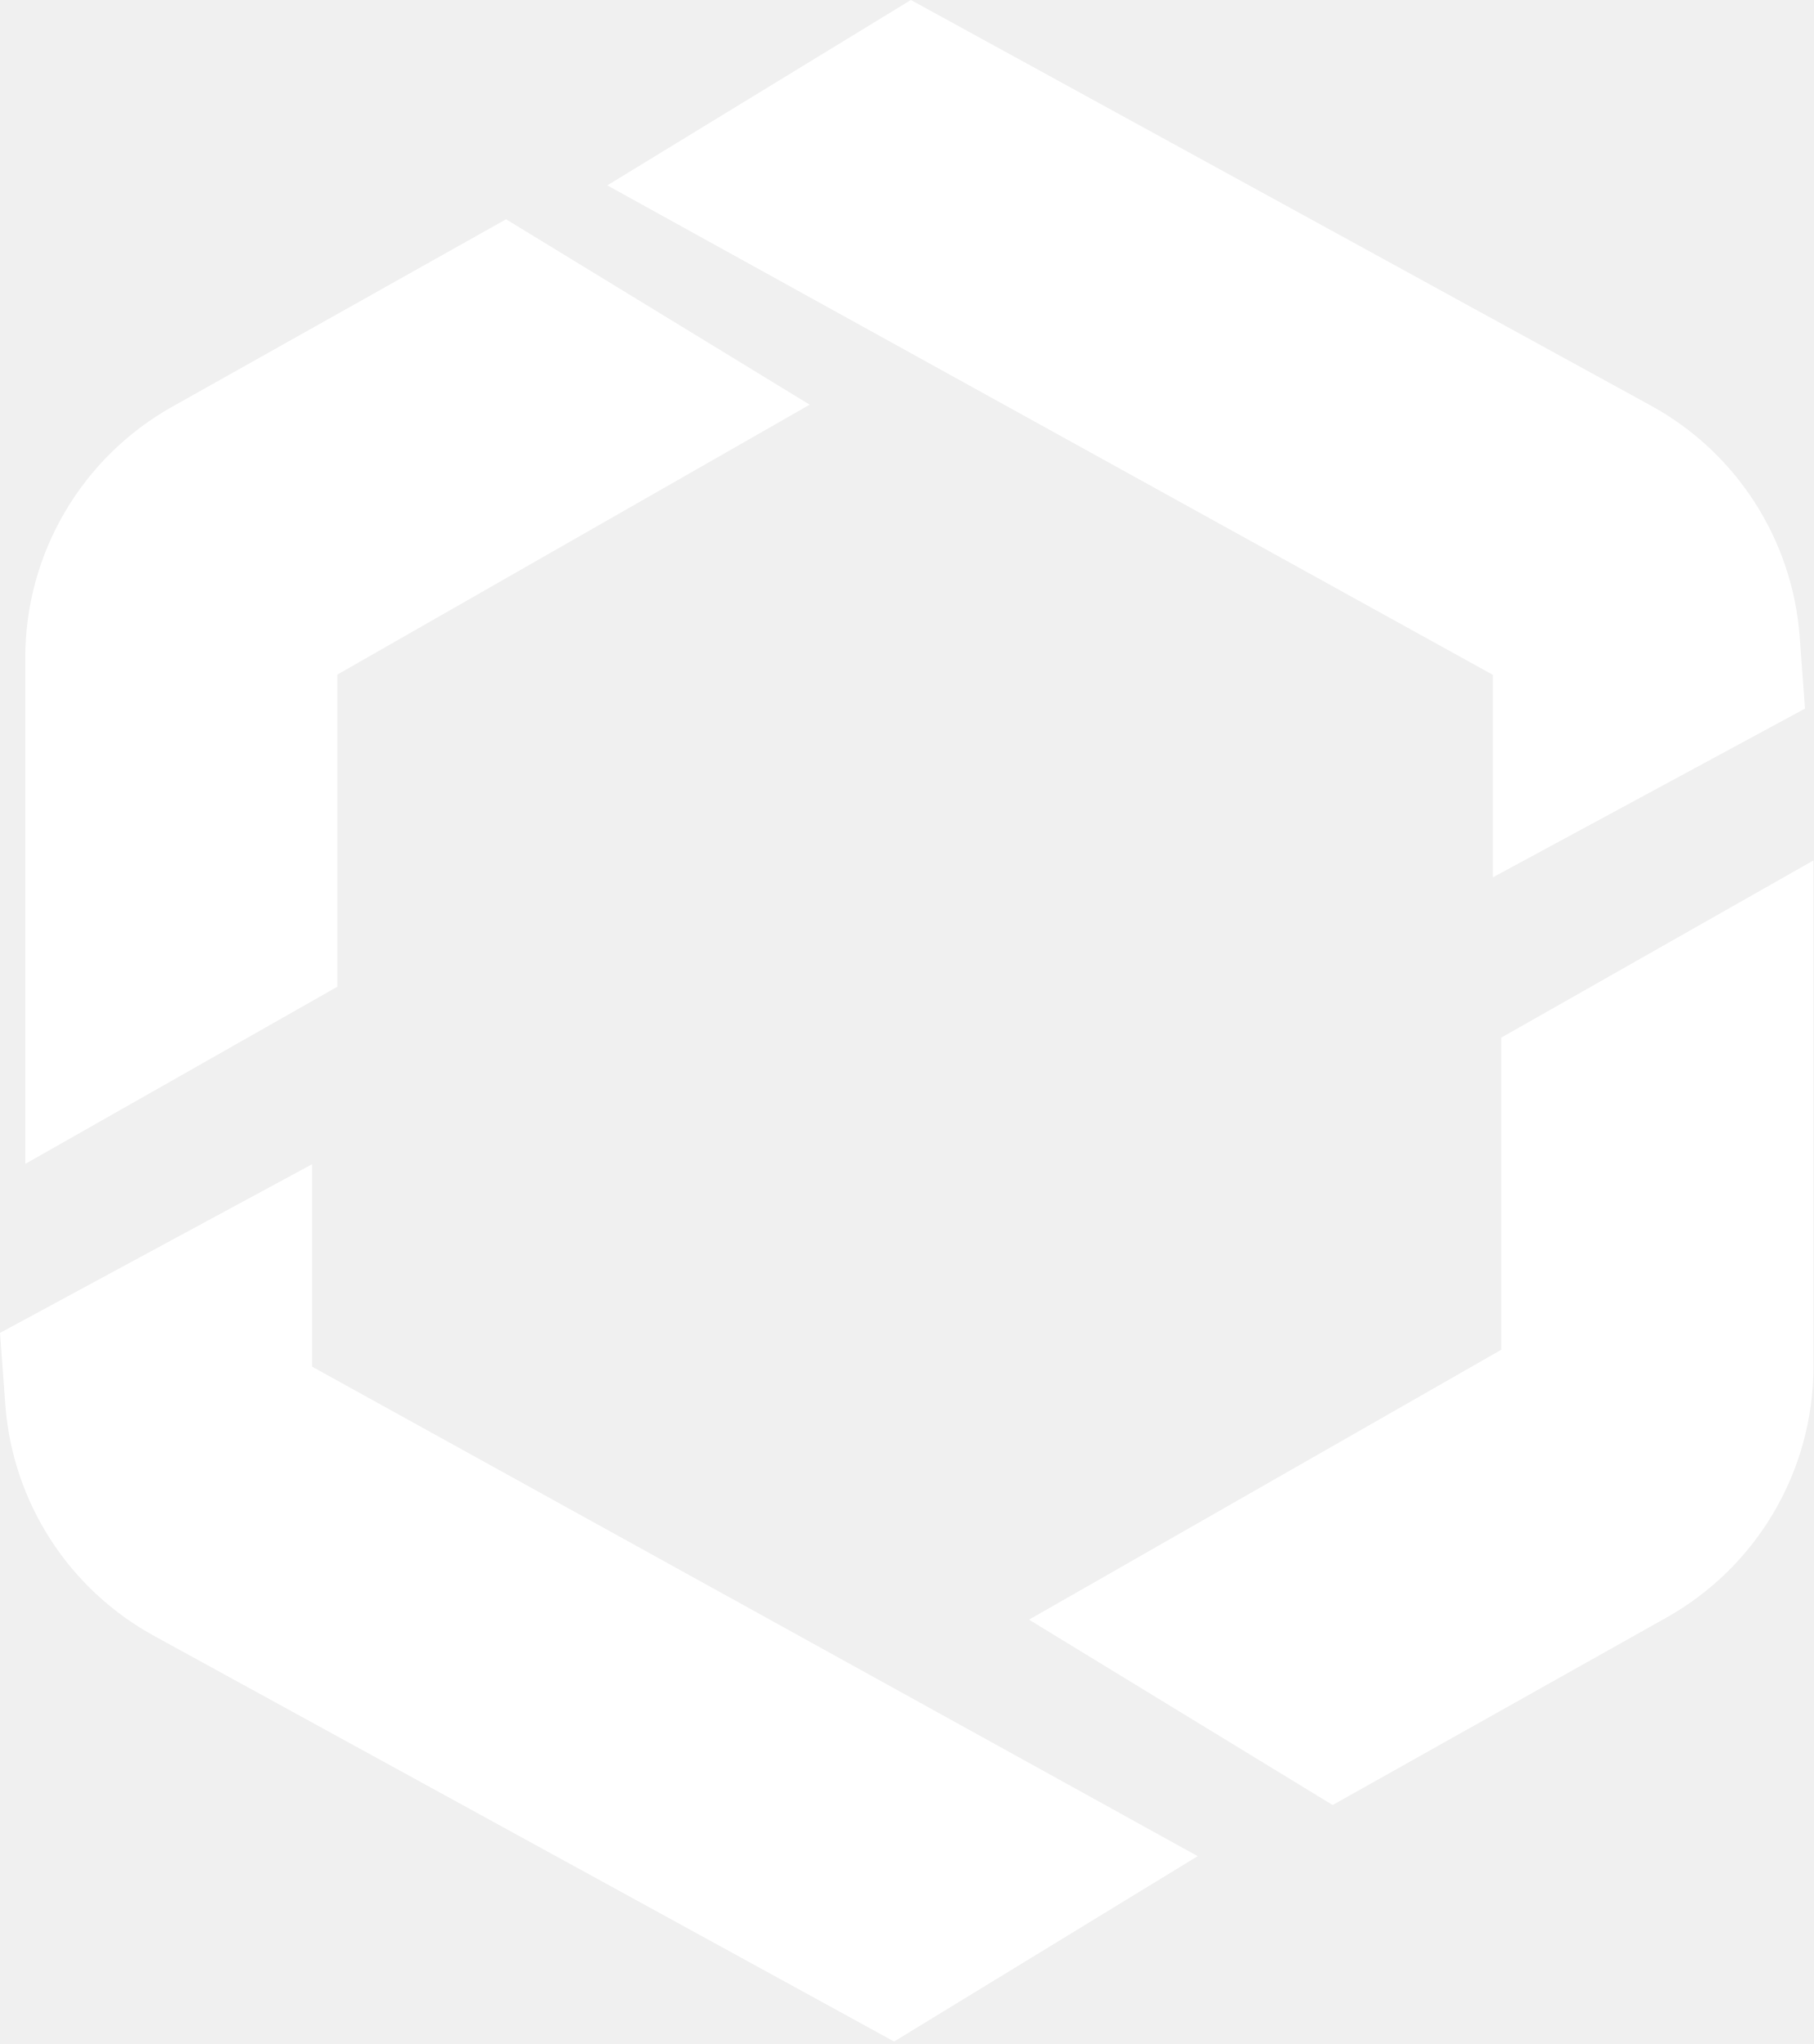
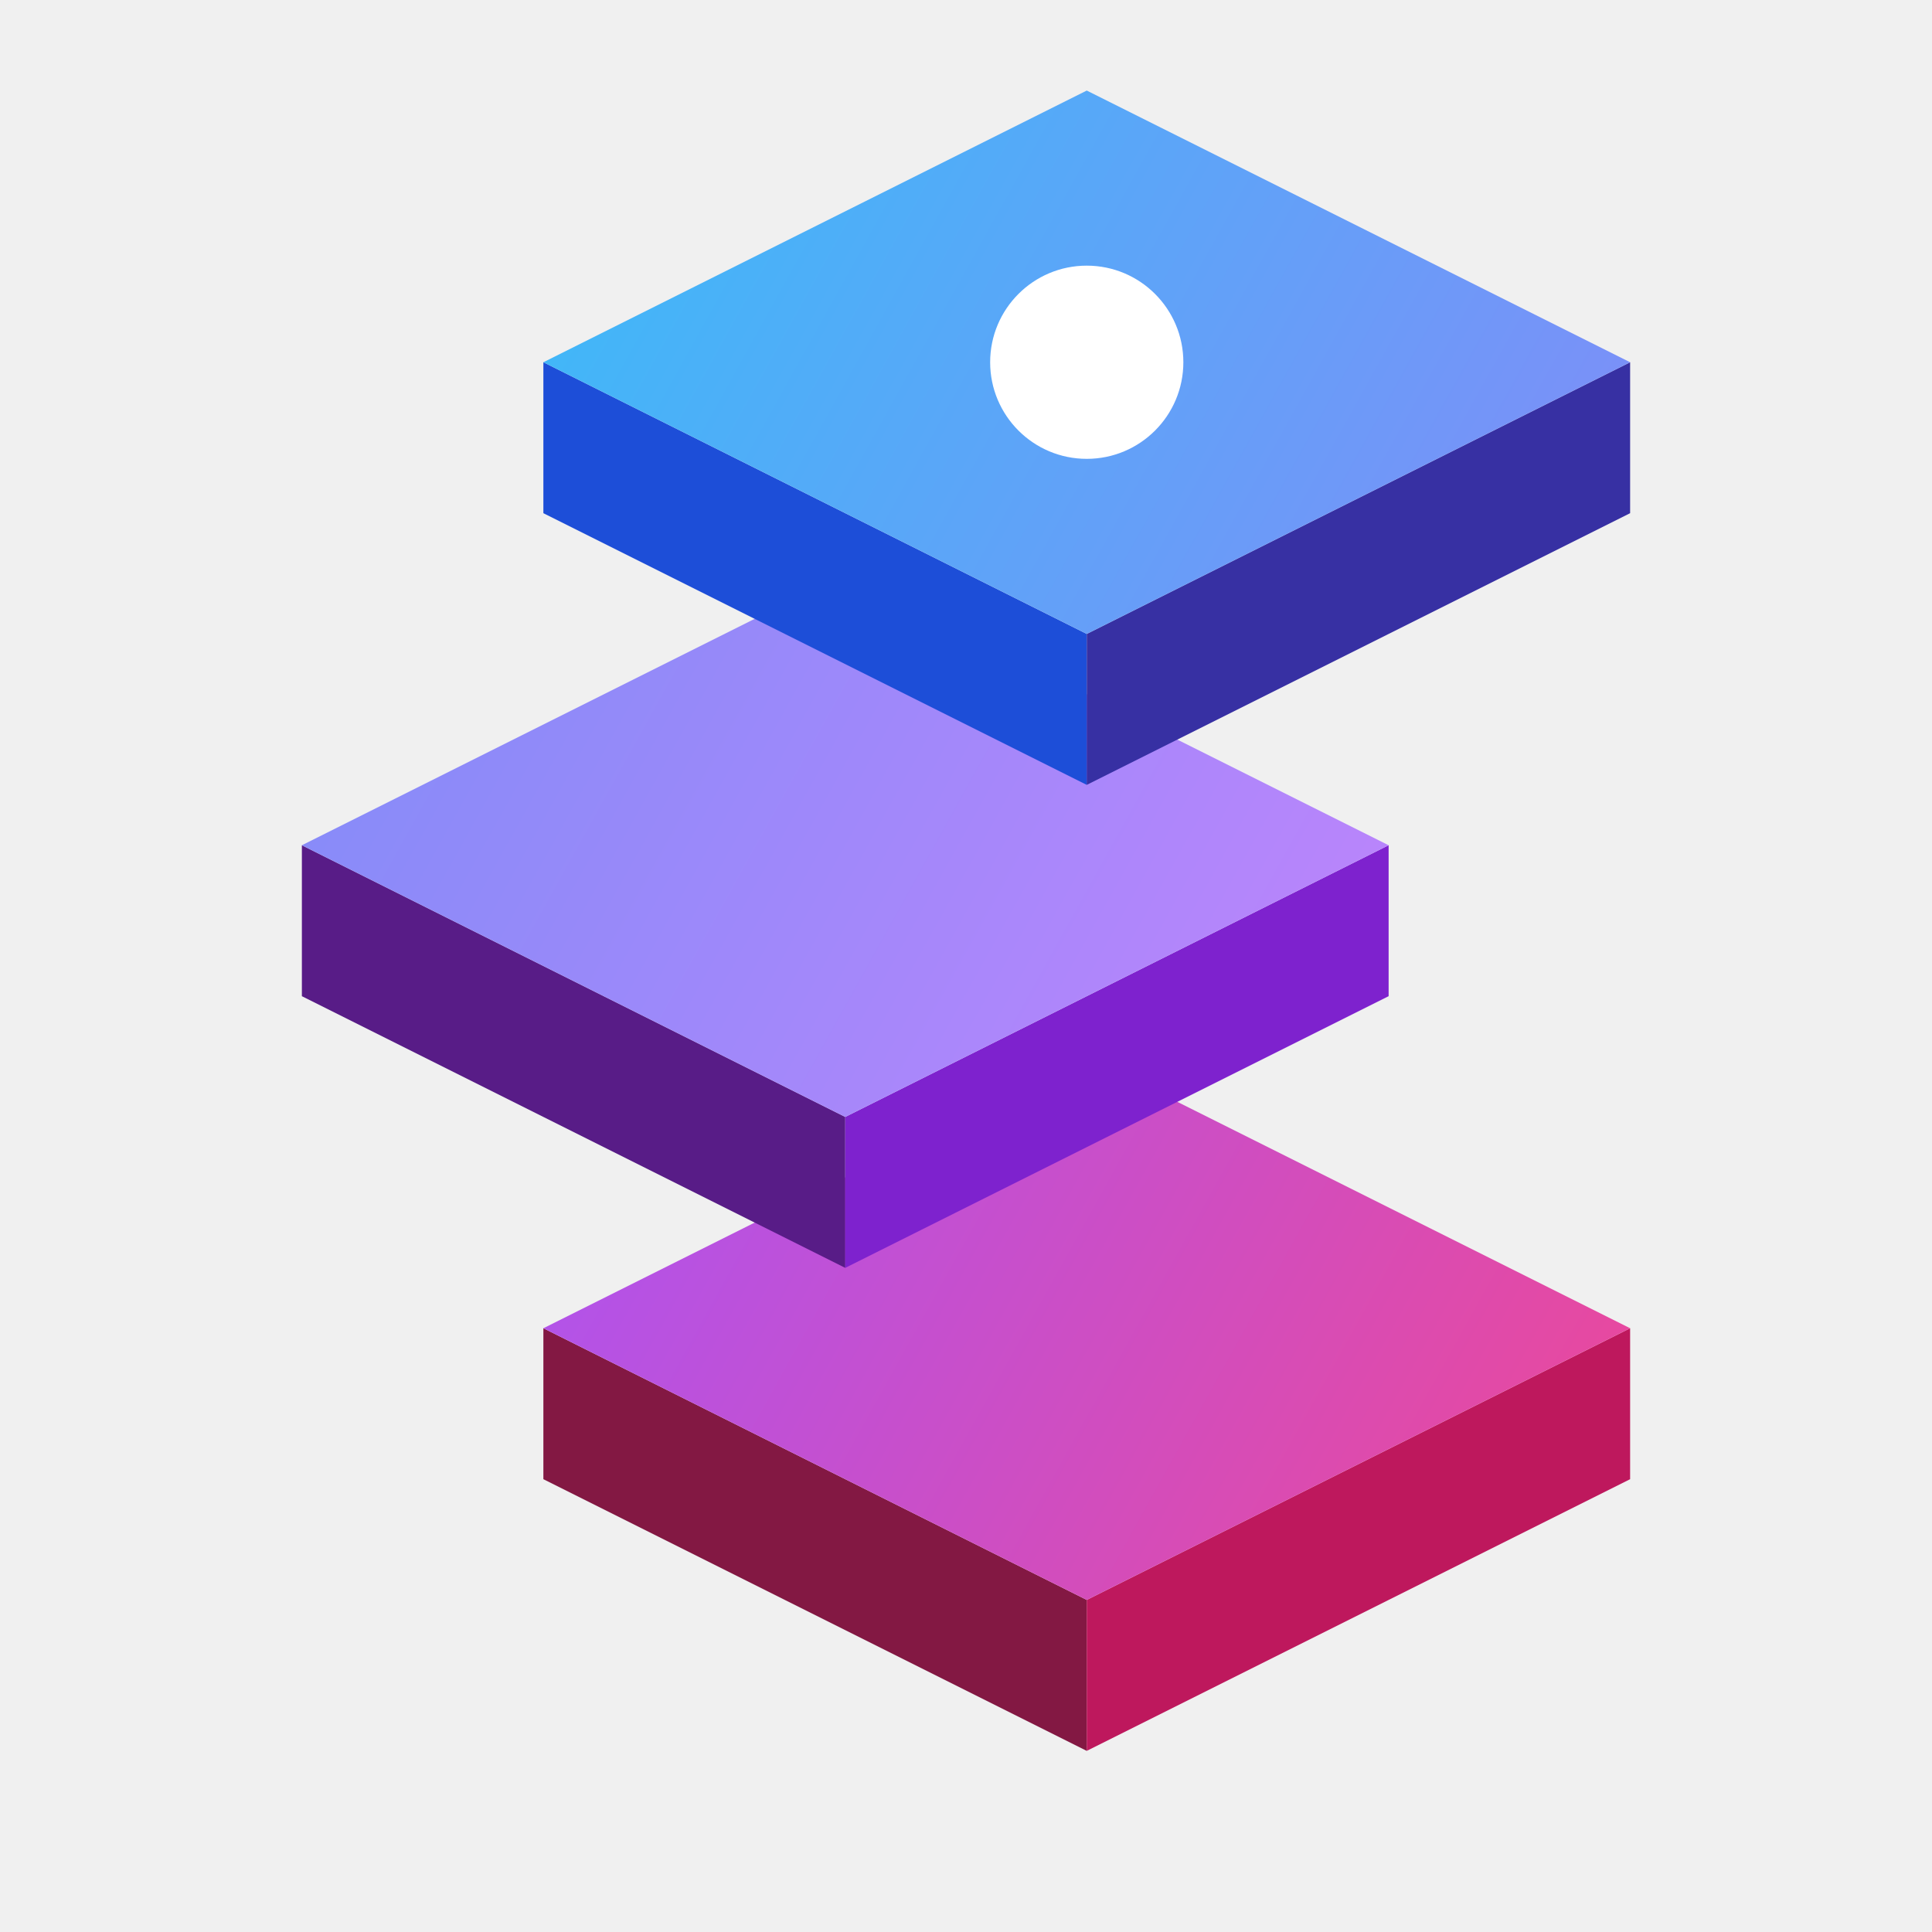
- <svg xmlns="http://www.w3.org/2000/svg" width="63" height="71" viewBox="0 0 63 71" fill="none">
-   <path d="M0.878 22.848V40.429L11.72 34.275V23.433L28.129 14.057L17.581 7.617L5.983 14.128C2.83 15.898 0.878 19.232 0.878 22.848Z" fill="white" />
-   <path d="M63 47.468V29.888L52.158 36.041V46.883L35.749 56.26L46.297 62.699L57.895 56.188C61.048 54.418 63 51.084 63 47.468Z" fill="white" />
-   <path d="M62.522 22.121L62.707 24.614L51.865 30.474V23.442L21.098 6.439L31.645 0L57.356 14.091C60.327 15.719 62.272 18.742 62.522 22.121Z" fill="white" />
-   <path d="M0.185 48.793L0 46.3L10.842 40.44V47.472L41.609 64.475L31.062 70.914L5.351 56.823C2.38 55.195 0.435 52.172 0.185 48.793Z" fill="white" />
+ <svg xmlns="http://www.w3.org/2000/svg" width="32" height="32" viewBox="0 0 32 32" fill="none">
+   <defs>
+     <linearGradient id="fav-top" x1="8" y1="2" x2="26" y2="12" gradientUnits="userSpaceOnUse">
+       <stop offset="0%" stop-color="#38BDF8" />
+       <stop offset="100%" stop-color="#818CF8" />
+     </linearGradient>
+     <linearGradient id="fav-mid" x1="5" y1="9" x2="23" y2="19" gradientUnits="userSpaceOnUse">
+       <stop offset="0%" stop-color="#818CF8" />
+       <stop offset="100%" stop-color="#C084FC" />
+     </linearGradient>
+     <linearGradient id="fav-bot" x1="8" y1="17" x2="26" y2="27" gradientUnits="userSpaceOnUse">
+       <stop offset="0%" stop-color="#A855F7" />
+       <stop offset="100%" stop-color="#EC4899" />
+     </linearGradient>
+   </defs>
+   <path d="M 9 22 L 18 26.5 L 18 29 L 9 24.5 Z" fill="#831843" />
+   <path d="M 18 26.5 L 27 22 L 27 24.5 L 18 29 Z" fill="#BE185D" />
+   <path d="M 18 17.5 L 27 22 L 18 26.5 L 9 22 Z" fill="url(#fav-bot)" />
+   <path d="M 5 14 L 14 18.5 L 14 21 L 5 16.5 Z" fill="#581C87" />
+   <path d="M 14 18.5 L 23 14 L 23 16.5 L 14 21 Z" fill="#7E22CE" />
+   <path d="M 14 9.5 L 23 14 L 14 18.5 L 5 14 Z" fill="url(#fav-mid)" />
+   <path d="M 9 6 L 18 10.5 L 18 13 L 9 8.5 Z" fill="#1D4ED8" />
+   <path d="M 18 10.5 L 27 6 L 27 8.5 L 18 13 Z" fill="#3730A3" />
+   <path d="M 18 1.5 L 27 6 L 18 10.5 L 9 6 Z" fill="url(#fav-top)" />
+   <circle cx="18" cy="6" r="1.6" fill="#FFFFFF" />
</svg>
